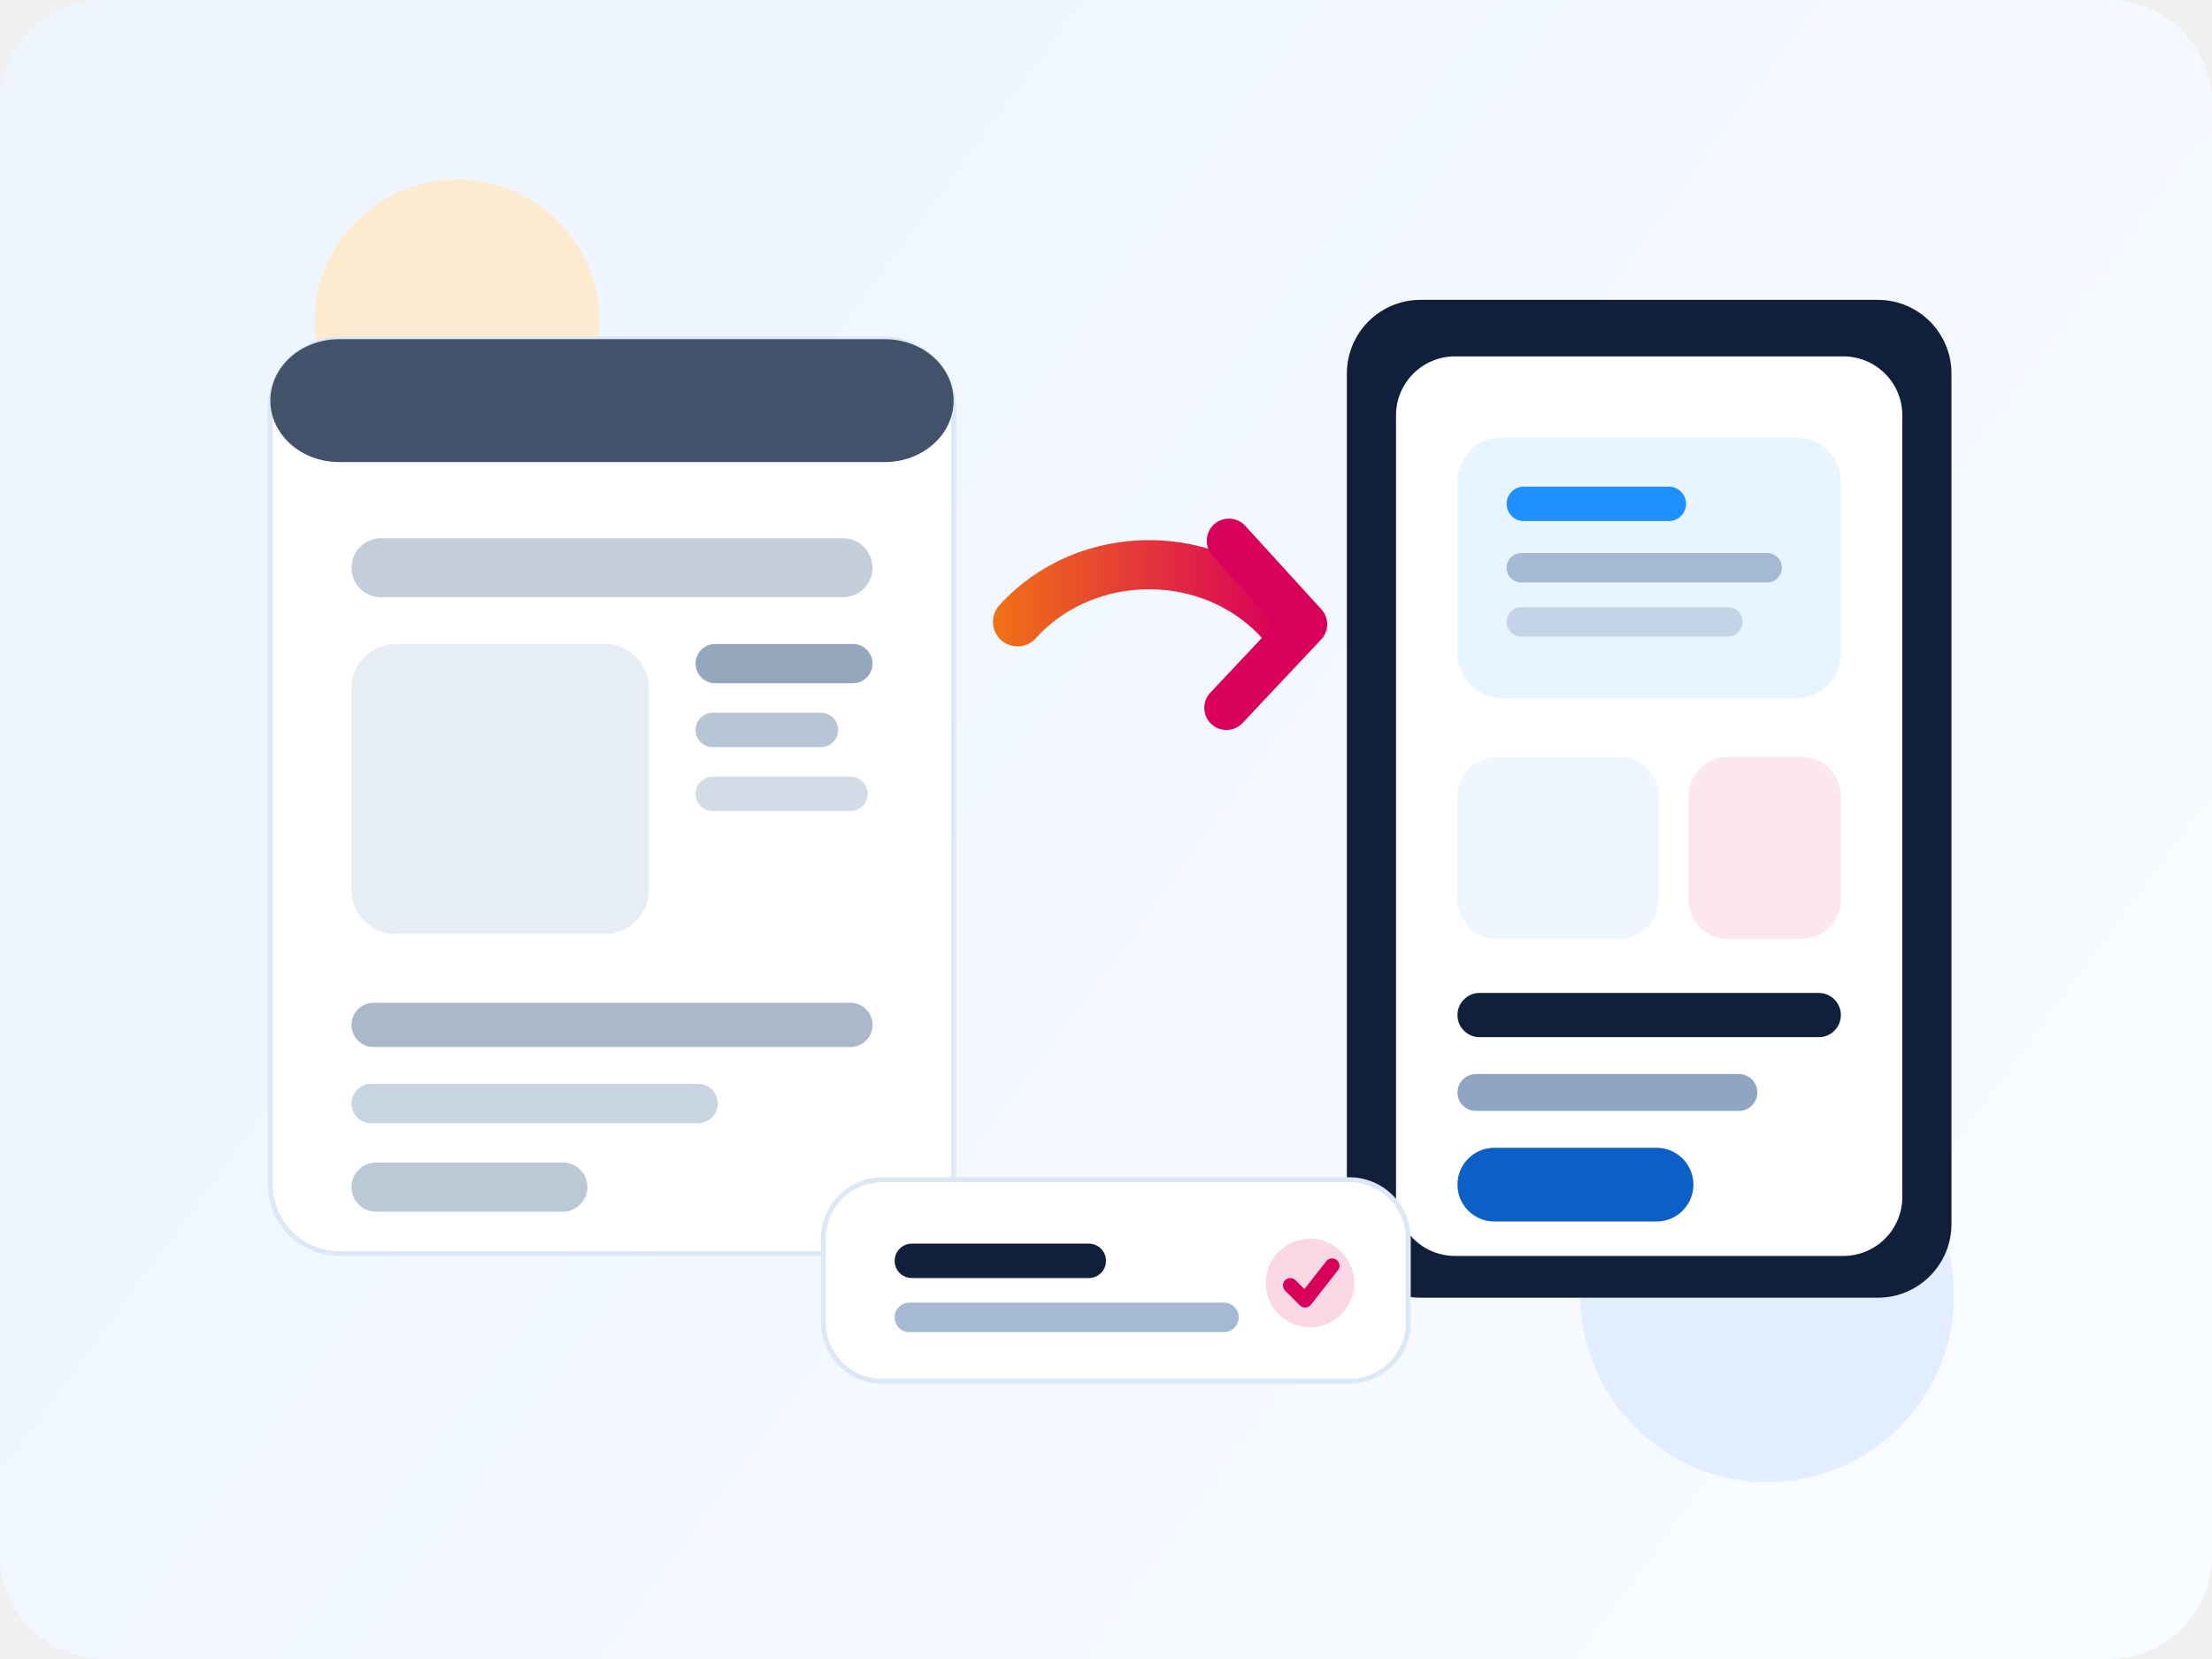
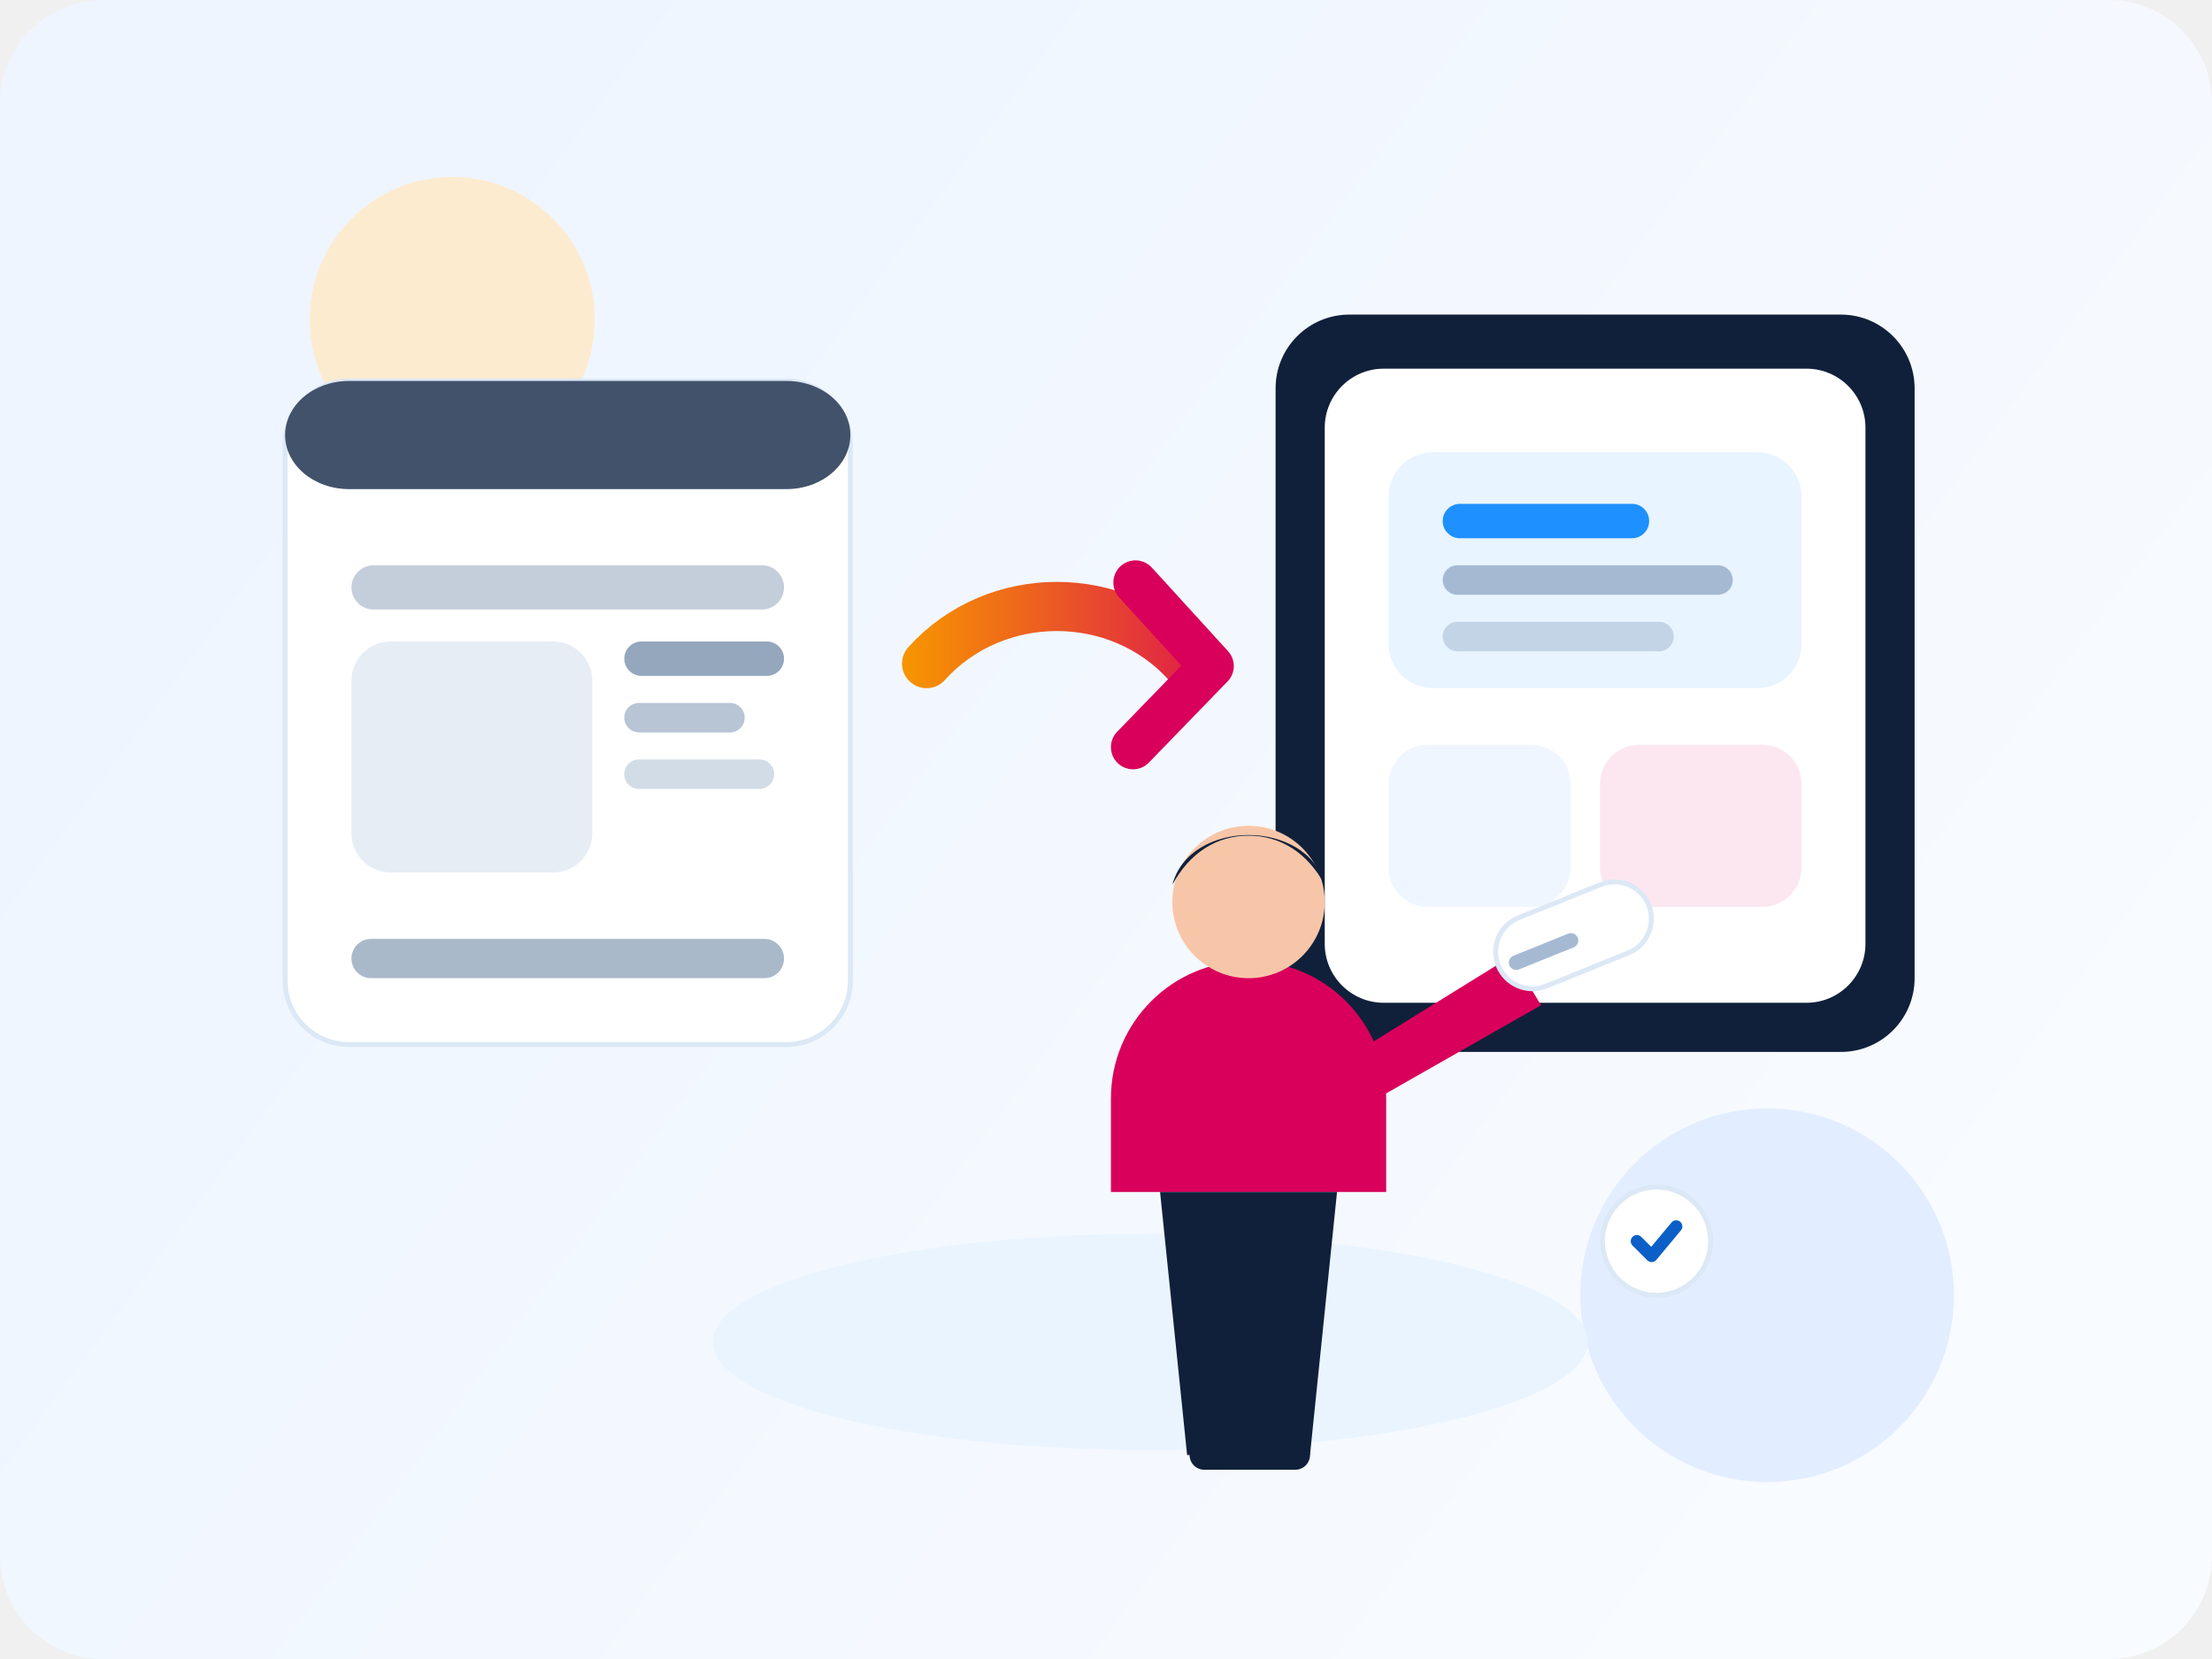
<svg xmlns="http://www.w3.org/2000/svg" width="900" height="675" viewBox="0 0 900 675" fill="none" role="img" aria-labelledby="title desc">
  <defs>
    <linearGradient id="bg" x1="122" y1="95" x2="769" y2="571" gradientUnits="userSpaceOnUse">
      <stop stop-color="#EEF5FF" />
      <stop offset="1" stop-color="#F8FBFF" />
    </linearGradient>
    <linearGradient id="arrow" x1="369" y1="258" x2="520" y2="258" gradientUnits="userSpaceOnUse">
      <stop stop-color="#F79400" />
      <stop offset="1" stop-color="#D9005B" />
    </linearGradient>
  </defs>
  <rect width="900" height="675" rx="42" fill="url(#bg)" />
-   <circle cx="186" cy="131" r="58" fill="#FDEBD0" />
+   <circle cx="184" cy="130" r="58" fill="#FDEBD0" />
  <circle cx="719" cy="527" r="76" fill="#E2EDFF" />
-   <rect x="110" y="138" width="278" height="372" rx="28" fill="#FFFFFF" stroke="#DCE8F5" stroke-width="2" />
-   <rect x="110" y="138" width="278" height="50" rx="28" fill="#42526A" />
-   <rect x="143" y="219" width="212" height="24" rx="12" fill="#C4CEDB" />
-   <rect x="143" y="262" width="121" height="118" rx="18" fill="#E6EDF5" />
-   <rect x="283" y="262" width="72" height="16" rx="8" fill="#95A7BC" />
-   <rect x="283" y="290" width="58" height="14" rx="7" fill="#B7C5D4" />
-   <rect x="283" y="316" width="70" height="14" rx="7" fill="#D2DCE6" />
-   <rect x="143" y="408" width="212" height="18" rx="9" fill="#AAB9C9" />
-   <rect x="143" y="441" width="149" height="16" rx="8" fill="#C8D4E1" />
-   <rect x="143" y="473" width="96" height="20" rx="10" fill="#BBC9D7" />
-   <path d="M414 253C442 222 493 222 521 253" stroke="url(#arrow)" stroke-width="20" stroke-linecap="round" />
-   <path d="M500 220L531 254L499 288" stroke="#D9005B" stroke-width="18" stroke-linecap="round" stroke-linejoin="round" />
-   <rect x="548" y="122" width="246" height="406" rx="30" fill="#10203A" />
-   <rect x="568" y="145" width="206" height="366" rx="24" fill="#FFFFFF" />
-   <rect x="593" y="178" width="156" height="106" rx="18" fill="#E8F4FF" />
-   <rect x="613" y="198" width="73" height="14" rx="7" fill="#1E90FF" />
-   <rect x="613" y="225" width="112" height="12" rx="6" fill="#A5B9D3" />
-   <rect x="613" y="247" width="96" height="12" rx="6" fill="#C3D4E6" />
-   <rect x="593" y="308" width="82" height="74" rx="16" fill="#EFF6FF" />
-   <rect x="687" y="308" width="62" height="74" rx="16" fill="#FCE7F0" />
-   <rect x="593" y="404" width="156" height="18" rx="9" fill="#10203A" />
-   <rect x="593" y="437" width="122" height="15" rx="7.5" fill="#90A5C2" />
-   <rect x="593" y="467" width="96" height="30" rx="15" fill="#0B5FC7" />
-   <rect x="335" y="480" width="238" height="82" rx="24" fill="#FFFFFF" stroke="#DCE8F5" stroke-width="2" />
-   <rect x="364" y="506" width="86" height="14" rx="7" fill="#10203A" />
-   <rect x="364" y="530" width="140" height="12" rx="6" fill="#A5B9D3" />
-   <circle cx="533" cy="522" r="18" fill="#D9005B" fill-opacity="0.16" />
-   <path d="M525 523L531 529L542 515" stroke="#D9005B" stroke-width="6" stroke-linecap="round" stroke-linejoin="round" />
+   <rect x="116" y="155" width="230" height="270" rx="26" fill="#FFFFFF" stroke="#DCE8F5" stroke-width="2" />
+   <rect x="116" y="155" width="230" height="44" rx="26" fill="#42526A" />
+   <rect x="143" y="230" width="176" height="18" rx="9" fill="#C4CEDB" />
+   <rect x="143" y="261" width="98" height="94" rx="16" fill="#E6EDF5" />
+   <rect x="254" y="261" width="65" height="14" rx="7" fill="#95A7BC" />
+   <rect x="254" y="286" width="49" height="12" rx="6" fill="#B7C5D4" />
+   <rect x="254" y="309" width="61" height="12" rx="6" fill="#D2DCE6" />
+   <rect x="143" y="382" width="176" height="16" rx="8" fill="#AAB9C9" />
+   <path d="M377 270C405 239 455 239 483 270" stroke="url(#arrow)" stroke-width="20" stroke-linecap="round" />
+   <path d="M462 237L493 271L461 304" stroke="#D9005B" stroke-width="18" stroke-linecap="round" stroke-linejoin="round" />
+   <rect x="519" y="128" width="260" height="300" rx="30" fill="#10203A" />
+   <rect x="539" y="150" width="220" height="258" rx="24" fill="#FFFFFF" />
+   <rect x="565" y="184" width="168" height="96" rx="18" fill="#E8F4FF" />
+   <rect x="587" y="205" width="84" height="14" rx="7" fill="#1E90FF" />
+   <rect x="587" y="230" width="118" height="12" rx="6" fill="#A5B9D3" />
+   <rect x="587" y="253" width="94" height="12" rx="6" fill="#C3D4E6" />
+   <rect x="565" y="303" width="74" height="66" rx="16" fill="#EFF6FF" />
+   <rect x="651" y="303" width="82" height="66" rx="16" fill="#FCE7F0" />
+   <ellipse cx="468" cy="546" rx="178" ry="44" fill="#EAF4FF" />
+   <path d="M452 447C452 416 477 391 508 391C539 391 564 416 564 447V485H452V447Z" fill="#D9005B" />
+   <circle cx="508" cy="367" r="31" fill="#F7C6A8" />
+   <path d="M477 360C484 333 532 333 539 360C532 347 521 340 508 340C495 340 484 347 477 360Z" fill="#10203A" />
+   <path d="M472 485H544L533 592H483L472 485Z" fill="#10203A" />
+   <path d="M490 592H527" stroke="#10203A" stroke-width="12" stroke-linecap="round" />
+   <path d="M552 428L615 389L627 409L562 446" fill="#D9005B" />
+   <rect x="604" y="379" width="66" height="30" rx="15" transform="rotate(-22 604 379)" fill="#FFFFFF" stroke="#DCE8F5" stroke-width="2" />
+   <rect x="613" y="390" width="30" height="6" rx="3" transform="rotate(-22 613 390)" fill="#A5B9D3" />
+   <circle cx="674" cy="505" r="22" fill="#FFFFFF" stroke="#DCE8F5" stroke-width="2" />
+   <path d="M666 505L672 511L682 499" stroke="#0B5FC7" stroke-width="5" stroke-linecap="round" stroke-linejoin="round" />
</svg>
